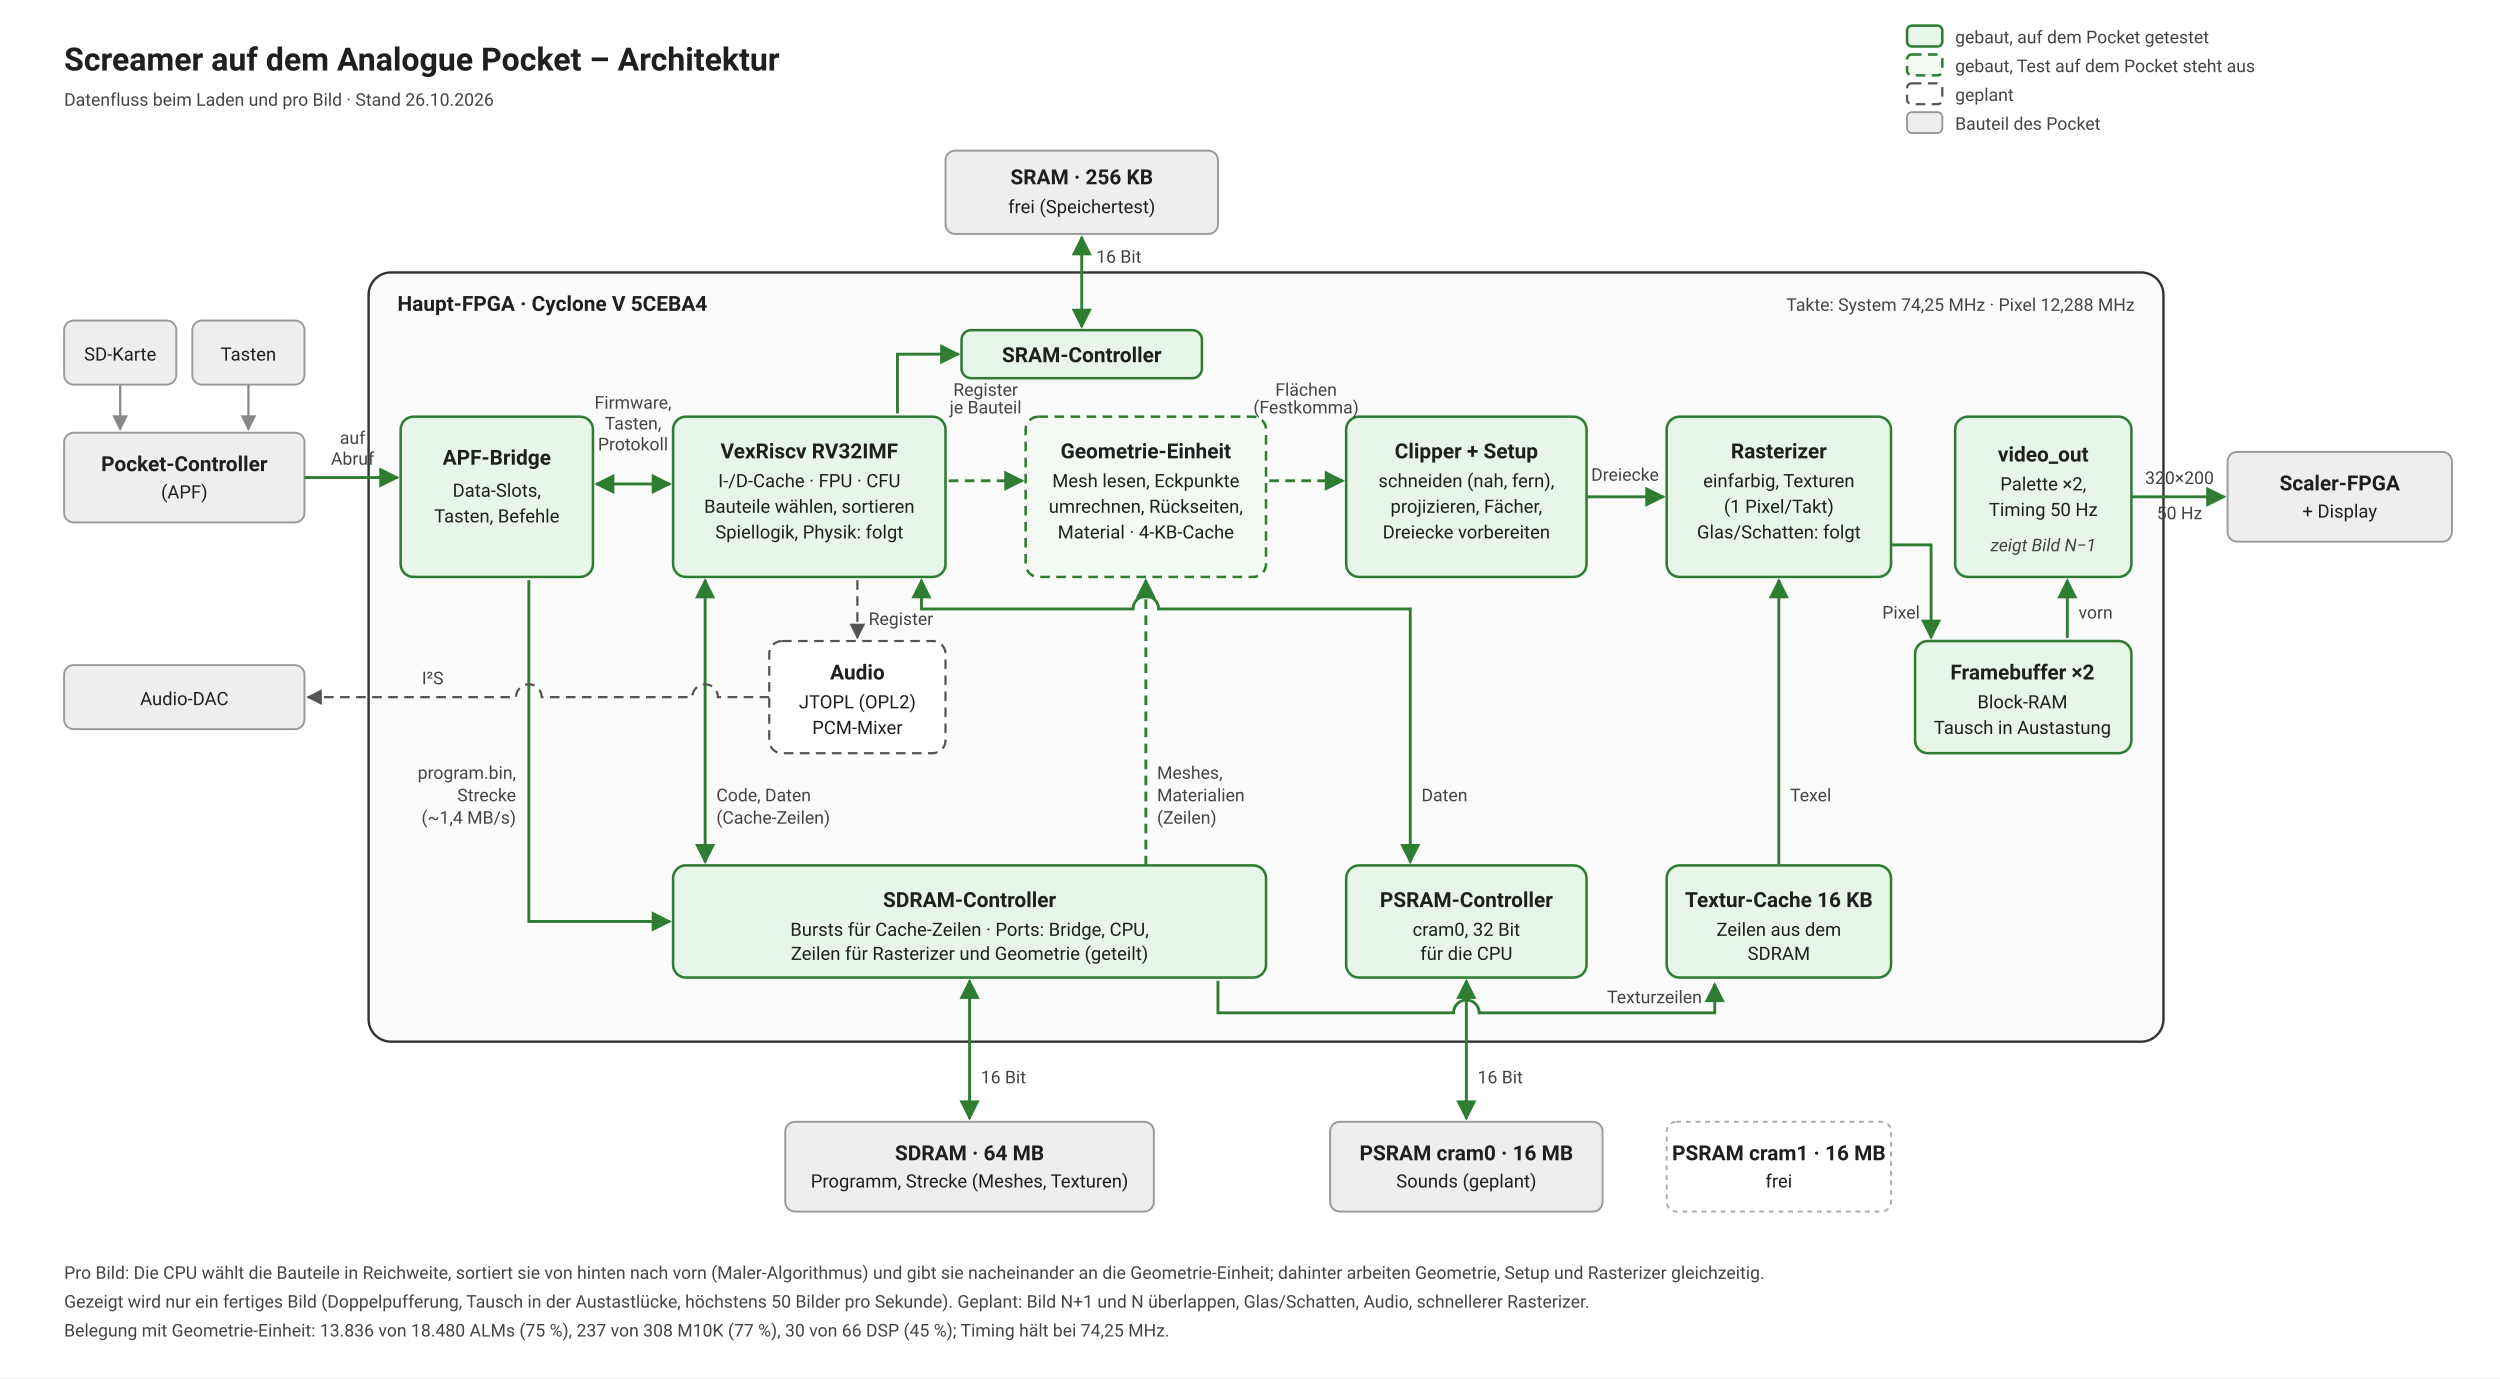
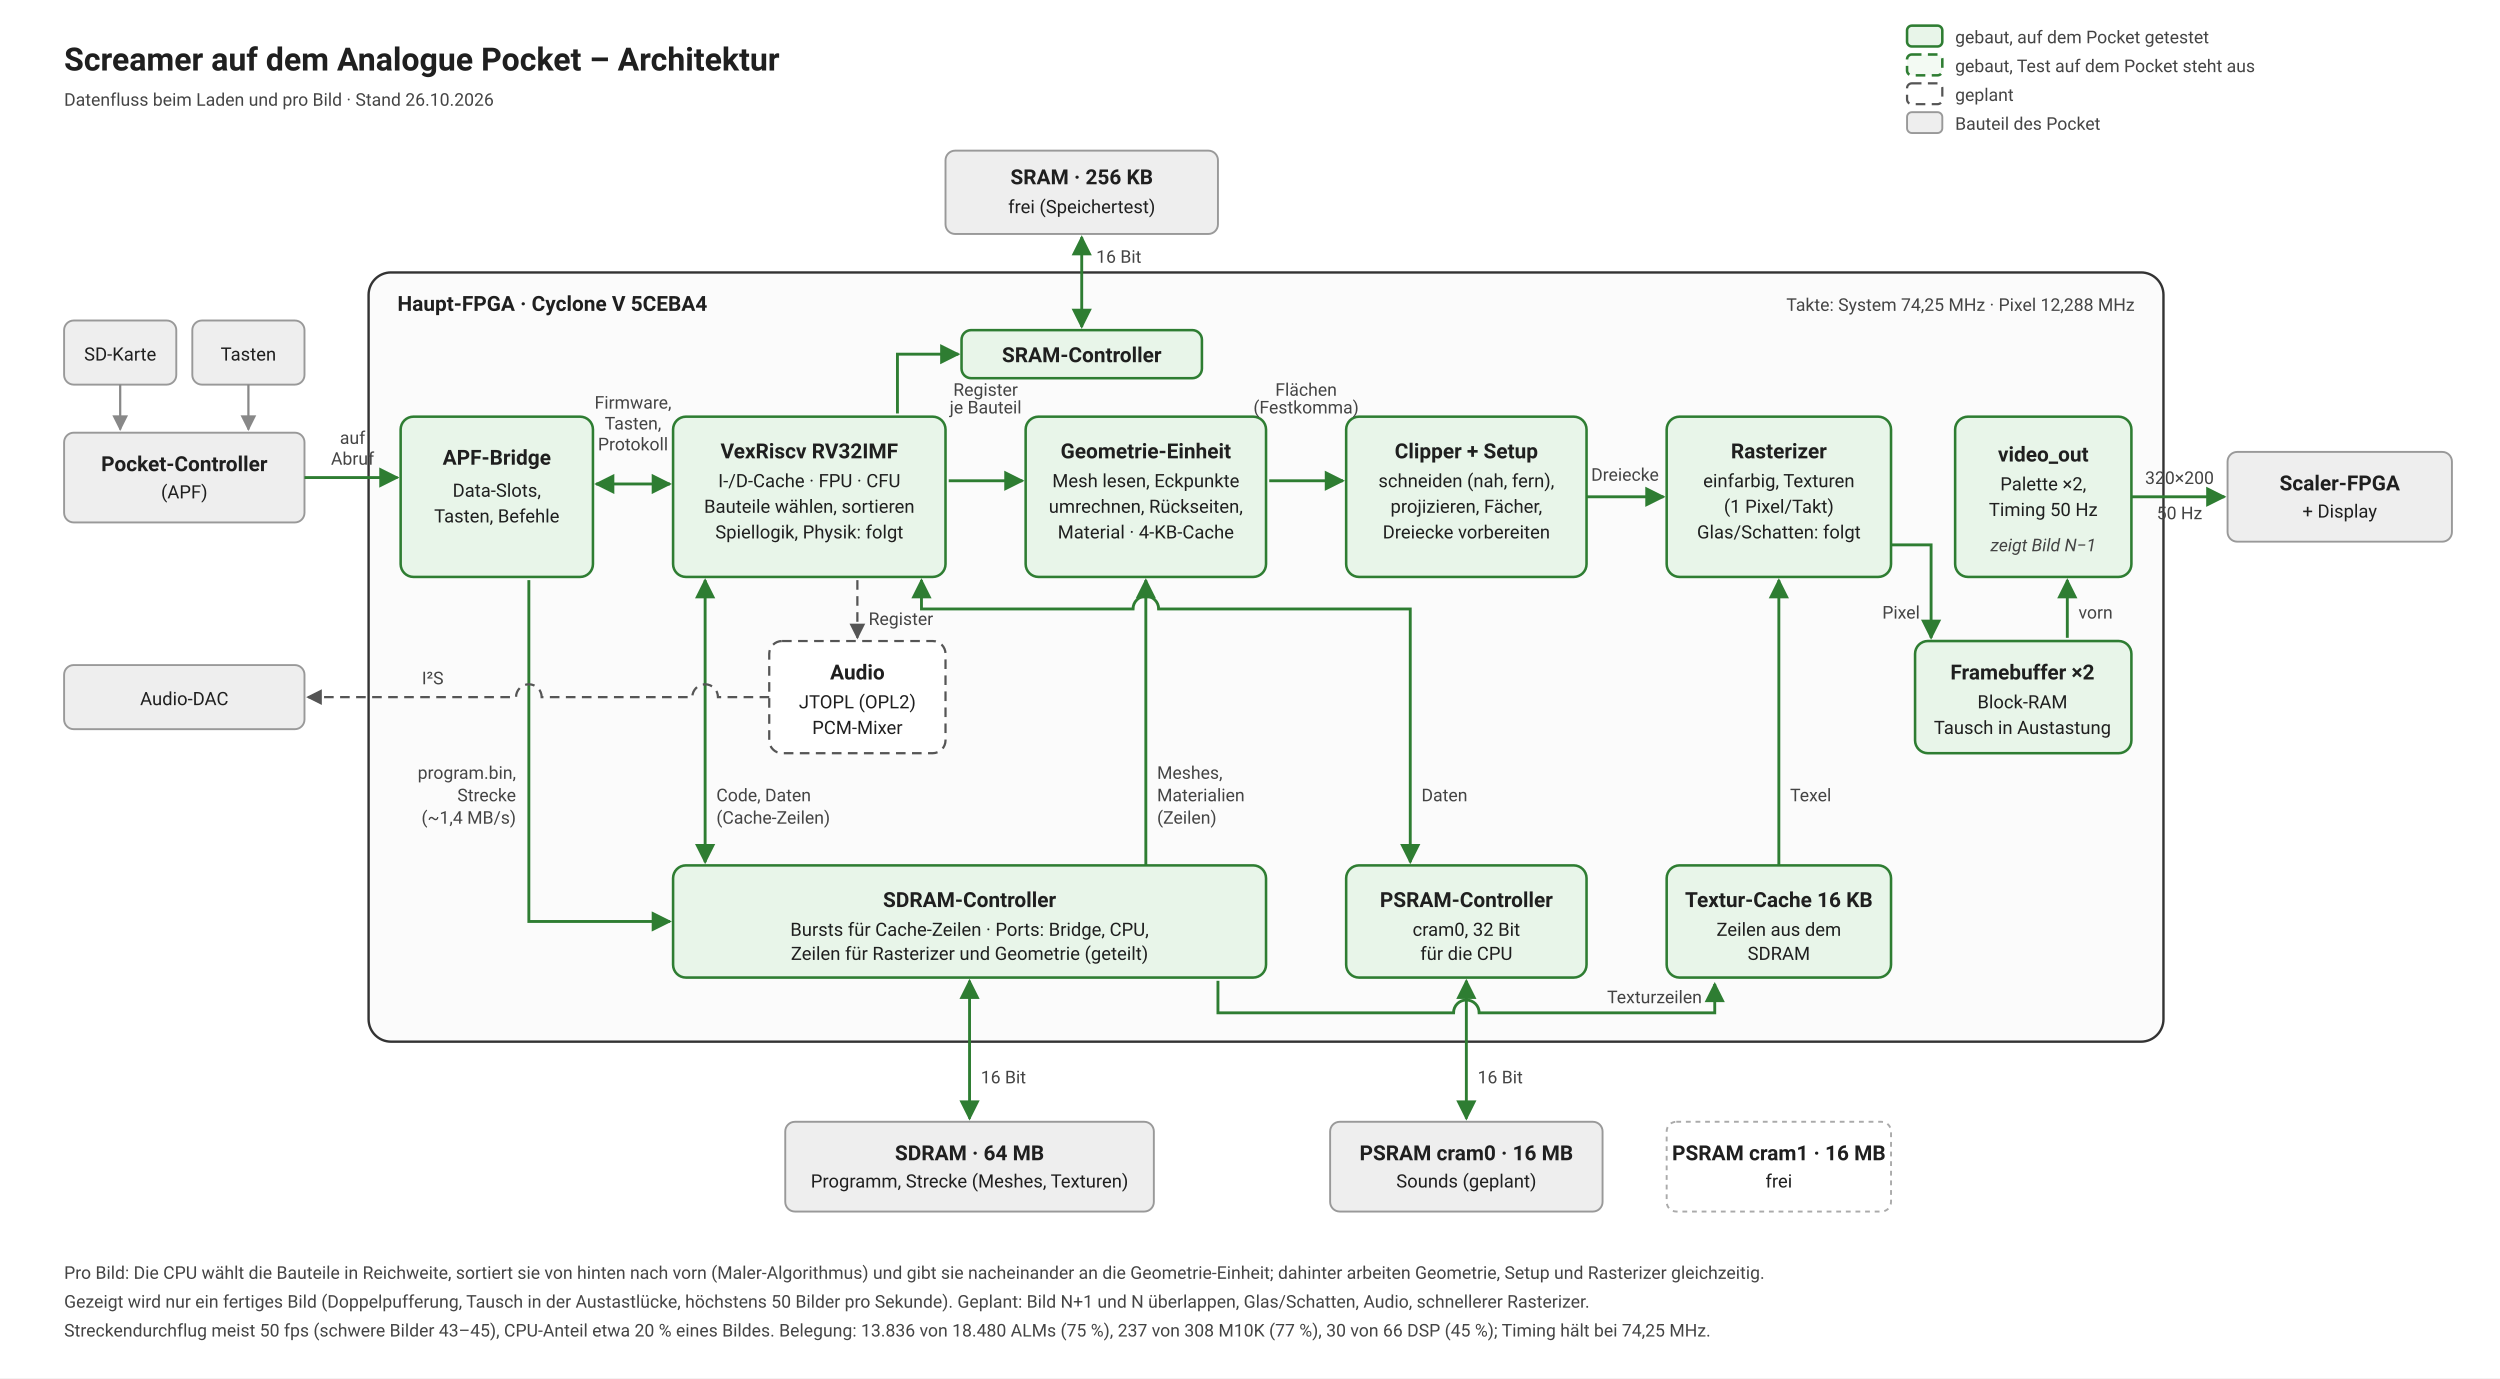
<svg xmlns="http://www.w3.org/2000/svg" viewBox="0 0 1560 860" width="1560" height="860" role="img" aria-label="Architektur: Die CPU wählt und sortiert die Bauteile der Strecke und schreibt je Bauteil seine Lage in Register der Geometrie-Einheit. Die liest das Mesh aus dem SDRAM, rechnet die Eckpunkte in Kamerasicht um, lässt Rückseiten weg und gibt die Flächen an Clipper und Setup-Einheit, die schneiden, projizieren und die Dreiecke für den Rasterizer vorbereiten. Der Rasterizer liest Texturen über einen Cache aus dem SDRAM und schreibt in den hinteren der beiden Framebuffer im Block-RAM; video_out zeigt den vorderen mit 50 Hz, getauscht wird in der Austastlücke. Programm und Strecke lädt der Pocket auf Anforderung über die APF-Bridge in den SDRAM.">
  <defs>
    <marker id="built" viewBox="0 0 10 10" refX="9" refY="5" markerWidth="7" markerHeight="7" orient="auto-start-reverse">
      <path d="M0,0 L10,5 L0,10 z" fill="#2e7d32" />
    </marker>
    <marker id="plan" viewBox="0 0 10 10" refX="9" refY="5" markerWidth="7" markerHeight="7" orient="auto-start-reverse">
      <path d="M0,0 L10,5 L0,10 z" fill="#555555" />
    </marker>
    <marker id="ext" viewBox="0 0 10 10" refX="9" refY="5" markerWidth="7" markerHeight="7" orient="auto-start-reverse">
      <path d="M0,0 L10,5 L0,10 z" fill="#888888" />
    </marker>
  </defs>
  <style>
    text { font-family: system-ui, -apple-system, "Segoe UI", Roboto, Helvetica, Arial, sans-serif; fill: #1f1f1f; }
    .h { font-size: 20px; font-weight: 700; }
    .t { font-size: 13px; font-weight: 600; }
    .b { font-size: 11.5px; }
    .p { font-size: 11px; font-style: italic; fill: #444444; }
    .l { font-size: 11px; fill: #444444; }
    .c { text-anchor: middle; }
    .r { text-anchor: end; }
    .built { fill: #e8f5e9; stroke: #2e7d32; stroke-width: 1.6; }
    .fresh { fill: #f3faf3; stroke: #2e7d32; stroke-width: 1.6; stroke-dasharray: 6 4; }
    .plan { fill: #ffffff; stroke: #555555; stroke-width: 1.4; stroke-dasharray: 6 4; }
    .ext { fill: #eeeeee; stroke: #999999; stroke-width: 1.2; }
    .free { fill: #ffffff; stroke: #aaaaaa; stroke-width: 1.2; stroke-dasharray: 3 3; }
    .wb { fill: none; stroke: #2e7d32; stroke-width: 1.8; }
    .wf { fill: none; stroke: #2e7d32; stroke-width: 1.8; stroke-dasharray: 6 4; }
    .wp { fill: none; stroke: #555555; stroke-width: 1.4; stroke-dasharray: 6 4; }
    .we { fill: none; stroke: #888888; stroke-width: 1.4; }
  </style>
  <rect width="1560" height="860" fill="#ffffff" />
  <text x="40" y="44" class="h">Screamer auf dem Analogue Pocket – Architektur</text>
  <text x="40" y="66" class="l">Datenfluss beim Laden und pro Bild · Stand 26.10.2026</text>
  <rect x="1190" y="16" width="22" height="13" rx="3" class="built" />
  <text x="1220" y="27" class="l">gebaut, auf dem Pocket getestet</text>
  <rect x="1190" y="34" width="22" height="13" rx="3" class="fresh" />
  <text x="1220" y="45" class="l">gebaut, Test auf dem Pocket steht aus</text>
  <rect x="1190" y="52" width="22" height="13" rx="3" class="plan" />
  <text x="1220" y="63" class="l">geplant</text>
  <rect x="1190" y="70" width="22" height="13" rx="3" class="ext" />
  <text x="1220" y="81" class="l">Bauteil des Pocket</text>
  <rect x="590" y="94" width="170" height="52" rx="6" class="ext" />
  <text x="675" y="115" class="t c">SRAM · 256 KB</text>
  <text x="675" y="133" class="b c">frei (Speichertest)</text>
  <rect x="40" y="200" width="70" height="40" rx="6" class="ext" />
  <text x="75" y="225" class="b c">SD-Karte</text>
  <rect x="120" y="200" width="70" height="40" rx="6" class="ext" />
  <text x="155" y="225" class="b c">Tasten</text>
  <path d="M75,240 V268" class="we" marker-end="url(#ext)" />
  <path d="M155,240 V268" class="we" marker-end="url(#ext)" />
  <rect x="40" y="270" width="150" height="56" rx="6" class="ext" />
  <text x="115" y="294" class="t c">Pocket-Controller</text>
  <text x="115" y="311" class="b c">(APF)</text>
  <rect x="40" y="415" width="150" height="40" rx="6" class="ext" />
  <text x="115" y="440" class="b c">Audio-DAC</text>
  <rect x="1390" y="282" width="140" height="56" rx="6" class="ext" />
  <text x="1460" y="306" class="t c">Scaler-FPGA</text>
  <text x="1460" y="323" class="b c">+ Display</text>
  <rect x="230" y="170" width="1120" height="480" rx="14" fill="#fbfbfb" stroke="#333333" stroke-width="1.5" />
  <text x="248" y="194" class="t">Haupt-FPGA · Cyclone V 5CEBA4</text>
  <text x="1332" y="194" class="l r">Takte: System 74,25 MHz · Pixel 12,288 MHz</text>
  <rect x="600" y="206" width="150" height="30" rx="6" class="built" />
  <text x="675" y="226" class="t c">SRAM-Controller</text>
  <rect x="250" y="260" width="120" height="100" rx="8" class="built" />
  <text x="310" y="290" class="t c">APF-Bridge</text>
  <text x="310" y="310" class="b c">Data-Slots,</text>
  <text x="310" y="326" class="b c">Tasten, Befehle</text>
  <rect x="420" y="260" width="170" height="100" rx="8" class="built" />
  <text x="505" y="286" class="t c">VexRiscv RV32IMF</text>
  <text x="505" y="304" class="b c">I-/D-Cache · FPU · CFU</text>
  <text x="505" y="320" class="b c">Bauteile wählen, sortieren</text>
  <text x="505" y="336" class="b c">Spiellogik, Physik: folgt</text>
-   <rect x="640" y="260" width="150" height="100" rx="8" class="fresh" />
+   <rect x="640" y="260" width="150" height="100" rx="8" class="built" />
  <text x="715" y="286" class="t c">Geometrie-Einheit</text>
  <text x="715" y="304" class="b c">Mesh lesen, Eckpunkte</text>
  <text x="715" y="320" class="b c">umrechnen, Rückseiten,</text>
  <text x="715" y="336" class="b c">Material · 4-KB-Cache</text>
  <rect x="840" y="260" width="150" height="100" rx="8" class="built" />
  <text x="915" y="286" class="t c">Clipper + Setup</text>
  <text x="915" y="304" class="b c">schneiden (nah, fern),</text>
  <text x="915" y="320" class="b c">projizieren, Fächer,</text>
  <text x="915" y="336" class="b c">Dreiecke vorbereiten</text>
  <rect x="1040" y="260" width="140" height="100" rx="8" class="built" />
  <text x="1110" y="286" class="t c">Rasterizer</text>
  <text x="1110" y="304" class="b c">einfarbig, Texturen</text>
  <text x="1110" y="320" class="b c">(1 Pixel/Takt)</text>
  <text x="1110" y="336" class="b c">Glas/Schatten: folgt</text>
  <rect x="1220" y="260" width="110" height="100" rx="8" class="built" />
  <text x="1275" y="288" class="t c">video_out</text>
  <text x="1275" y="306" class="b c">Palette ×2,</text>
  <text x="1275" y="322" class="b c">Timing 50 Hz</text>
  <text x="1275" y="344" class="p c">zeigt Bild N−1</text>
  <rect x="480" y="400" width="110" height="70" rx="8" class="plan" />
  <text x="535" y="424" class="t c">Audio</text>
  <text x="535" y="442" class="b c">JTOPL (OPL2)</text>
  <text x="535" y="458" class="b c">PCM-Mixer</text>
  <rect x="1195" y="400" width="135" height="70" rx="8" class="built" />
  <text x="1262" y="424" class="t c">Framebuffer ×2</text>
  <text x="1262" y="442" class="b c">Block-RAM</text>
  <text x="1262" y="458" class="b c">Tausch in Austastung</text>
  <rect x="420" y="540" width="370" height="70" rx="8" class="built" />
  <text x="605" y="566" class="t c">SDRAM-Controller</text>
  <text x="605" y="584" class="b c">Bursts für Cache-Zeilen · Ports: Bridge, CPU,</text>
  <text x="605" y="599" class="b c">Zeilen für Rasterizer und Geometrie (geteilt)</text>
  <rect x="840" y="540" width="150" height="70" rx="8" class="built" />
  <text x="915" y="566" class="t c">PSRAM-Controller</text>
  <text x="915" y="584" class="b c">cram0, 32 Bit</text>
  <text x="915" y="599" class="b c">für die CPU</text>
  <rect x="1040" y="540" width="140" height="70" rx="8" class="built" />
  <text x="1110" y="566" class="t c">Textur-Cache 16 KB</text>
  <text x="1110" y="584" class="b c">Zeilen aus dem</text>
  <text x="1110" y="599" class="b c">SDRAM</text>
  <rect x="490" y="700" width="230" height="56" rx="6" class="ext" />
  <text x="605" y="724" class="t c">SDRAM · 64 MB</text>
  <text x="605" y="741" class="b c">Programm, Strecke (Meshes, Texturen)</text>
  <rect x="830" y="700" width="170" height="56" rx="6" class="ext" />
  <text x="915" y="724" class="t c">PSRAM cram0 · 16 MB</text>
  <text x="915" y="741" class="b c">Sounds (geplant)</text>
  <rect x="1040" y="700" width="140" height="56" rx="6" class="free" />
  <text x="1110" y="724" class="t c" fill="#666666">PSRAM cram1 · 16 MB</text>
  <text x="1110" y="741" class="b c">frei</text>
  <path d="M190,298 H248" class="wb" marker-end="url(#built)" />
  <text x="220" y="277" class="l c">auf</text>
  <text x="220" y="290" class="l c">Abruf</text>
  <path d="M372,302 H418" class="wb" marker-start="url(#built)" marker-end="url(#built)" />
  <text x="395" y="255" class="l c">Firmware,</text>
  <text x="395" y="268" class="l c">Tasten,</text>
  <text x="395" y="281" class="l c">Protokoll</text>
  <path d="M330,362 V575 H418" class="wb" marker-end="url(#built)" />
  <text x="322" y="486" class="l r">program.bin,</text>
  <text x="322" y="500" class="l r">Strecke</text>
  <text x="322" y="514" class="l r">(~1,4 MB/s)</text>
  <path d="M675,148 V204" class="wb" marker-start="url(#built)" marker-end="url(#built)" />
  <text x="684" y="164" class="l">16 Bit</text>
  <path d="M560,258 V221 H598" class="wb" marker-end="url(#built)" />
  <path d="M990,310 H1038" class="wb" marker-end="url(#built)" />
  <text x="1014" y="300" class="l c">Dreiecke</text>
  <path d="M1180,340 H1205 V398" class="wb" marker-end="url(#built)" />
  <text x="1198" y="386" class="l r">Pixel</text>
  <path d="M1290,398 V362" class="wb" marker-end="url(#built)" />
  <text x="1297" y="386" class="l">vorn</text>
  <path d="M1330,310 H1388" class="wb" marker-end="url(#built)" />
  <text x="1360" y="302" class="l c">320×200</text>
  <text x="1360" y="324" class="l c">50 Hz</text>
  <path d="M440,362 V538" class="wb" marker-start="url(#built)" marker-end="url(#built)" />
  <text x="447" y="500" class="l">Code, Daten</text>
  <text x="447" y="514" class="l">(Cache-Zeilen)</text>
  <path d="M575,362 V380 H707 A8,8 0 0 1 723,380 H880 V538" class="wb" marker-start="url(#built)" marker-end="url(#built)" />
  <text x="887" y="500" class="l">Daten</text>
  <path d="M1110,540 V362" class="wb" marker-end="url(#built)" />
  <text x="1117" y="500" class="l">Texel</text>
  <path d="M760,612 V632 H907 A8,8 0 0 1 923,632 H1070 V614" class="wb" marker-end="url(#built)" />
  <text x="1062" y="626" class="l r">Texturzeilen</text>
  <path d="M605,612 V698" class="wb" marker-start="url(#built)" marker-end="url(#built)" />
  <text x="612" y="676" class="l">16 Bit</text>
  <path d="M915,612 V698" class="wb" marker-start="url(#built)" marker-end="url(#built)" />
  <text x="922" y="676" class="l">16 Bit</text>
-   <path d="M592,300 H638" class="wf" marker-end="url(#built)" />
+   <path d="M592,300 H638" class="wb" marker-end="url(#built)" />
  <text x="615" y="247" class="l c">Register</text>
  <text x="615" y="258" class="l c">je Bauteil</text>
-   <path d="M792,300 H838" class="wf" marker-end="url(#built)" />
+   <path d="M792,300 H838" class="wb" marker-end="url(#built)" />
  <text x="815" y="247" class="l c">Flächen</text>
  <text x="815" y="258" class="l c">(Festkomma)</text>
-   <path d="M715,540 V362" class="wf" marker-end="url(#built)" />
+   <path d="M715,540 V362" class="wb" marker-end="url(#built)" />
  <text x="722" y="486" class="l">Meshes,</text>
  <text x="722" y="500" class="l">Materialien</text>
  <text x="722" y="514" class="l">(Zeilen)</text>
  <path d="M535,362 V398" class="wp" marker-end="url(#plan)" />
  <text x="542" y="390" class="l">Register</text>
  <path d="M480,435 H448 A8,8 0 0 0 432,435 H338 A8,8 0 0 0 322,435 H192" class="wp" marker-end="url(#plan)" />
  <text x="270" y="427" class="l c">I²S</text>
  <text x="40" y="798" class="l">Pro Bild: Die CPU wählt die Bauteile in Reichweite, sortiert sie von hinten nach vorn (Maler-Algorithmus) und gibt sie nacheinander an die Geometrie-Einheit; dahinter arbeiten Geometrie, Setup und Rasterizer gleichzeitig.</text>
  <text x="40" y="816" class="l">Gezeigt wird nur ein fertiges Bild (Doppelpufferung, Tausch in der Austastlücke, höchstens 50 Bilder pro Sekunde). Geplant: Bild N+1 und N überlappen, Glas/Schatten, Audio, schnellerer Rasterizer.</text>
-   <text x="40" y="834" class="l">Belegung mit Geometrie-Einheit: 13.836 von 18.480 ALMs (75 %), 237 von 308 M10K (77 %), 30 von 66 DSP (45 %); Timing hält bei 74,25 MHz.</text>
+   <text x="40" y="834" class="l">Streckendurchflug meist 50 fps (schwere Bilder 43–45), CPU-Anteil etwa 20 % eines Bildes. Belegung: 13.836 von 18.480 ALMs (75 %), 237 von 308 M10K (77 %), 30 von 66 DSP (45 %); Timing hält bei 74,25 MHz.</text>
</svg>
